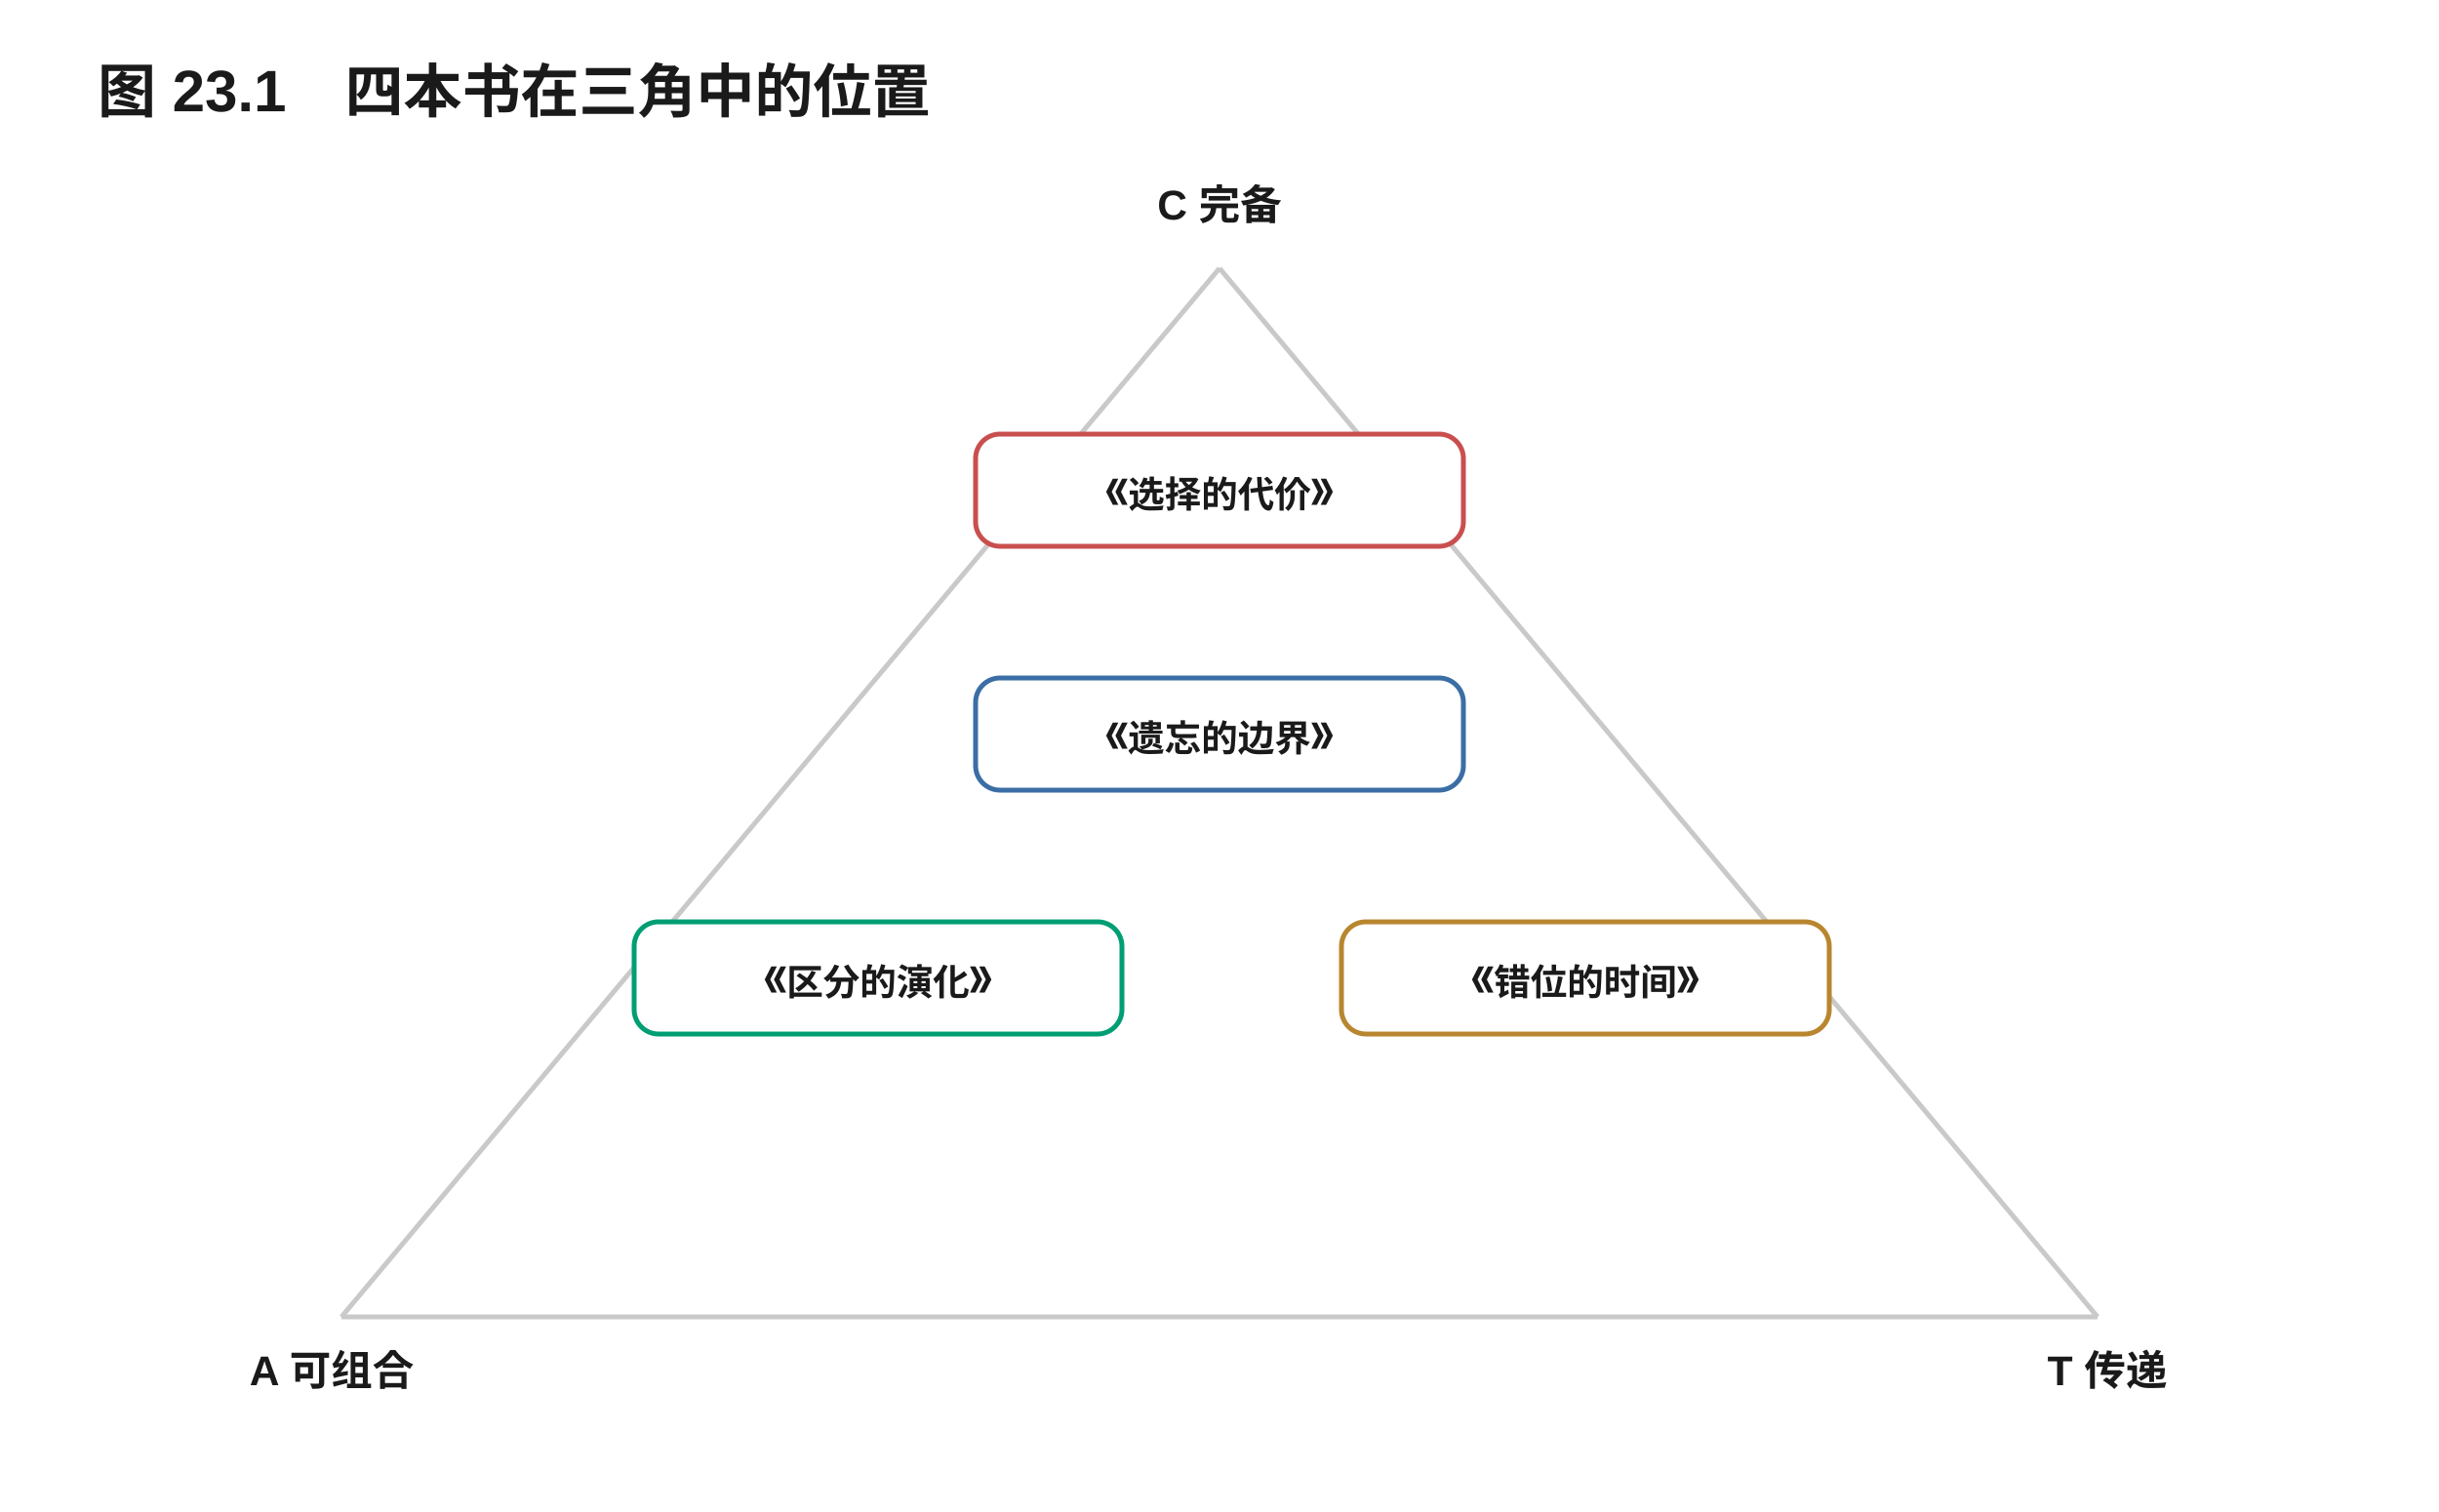
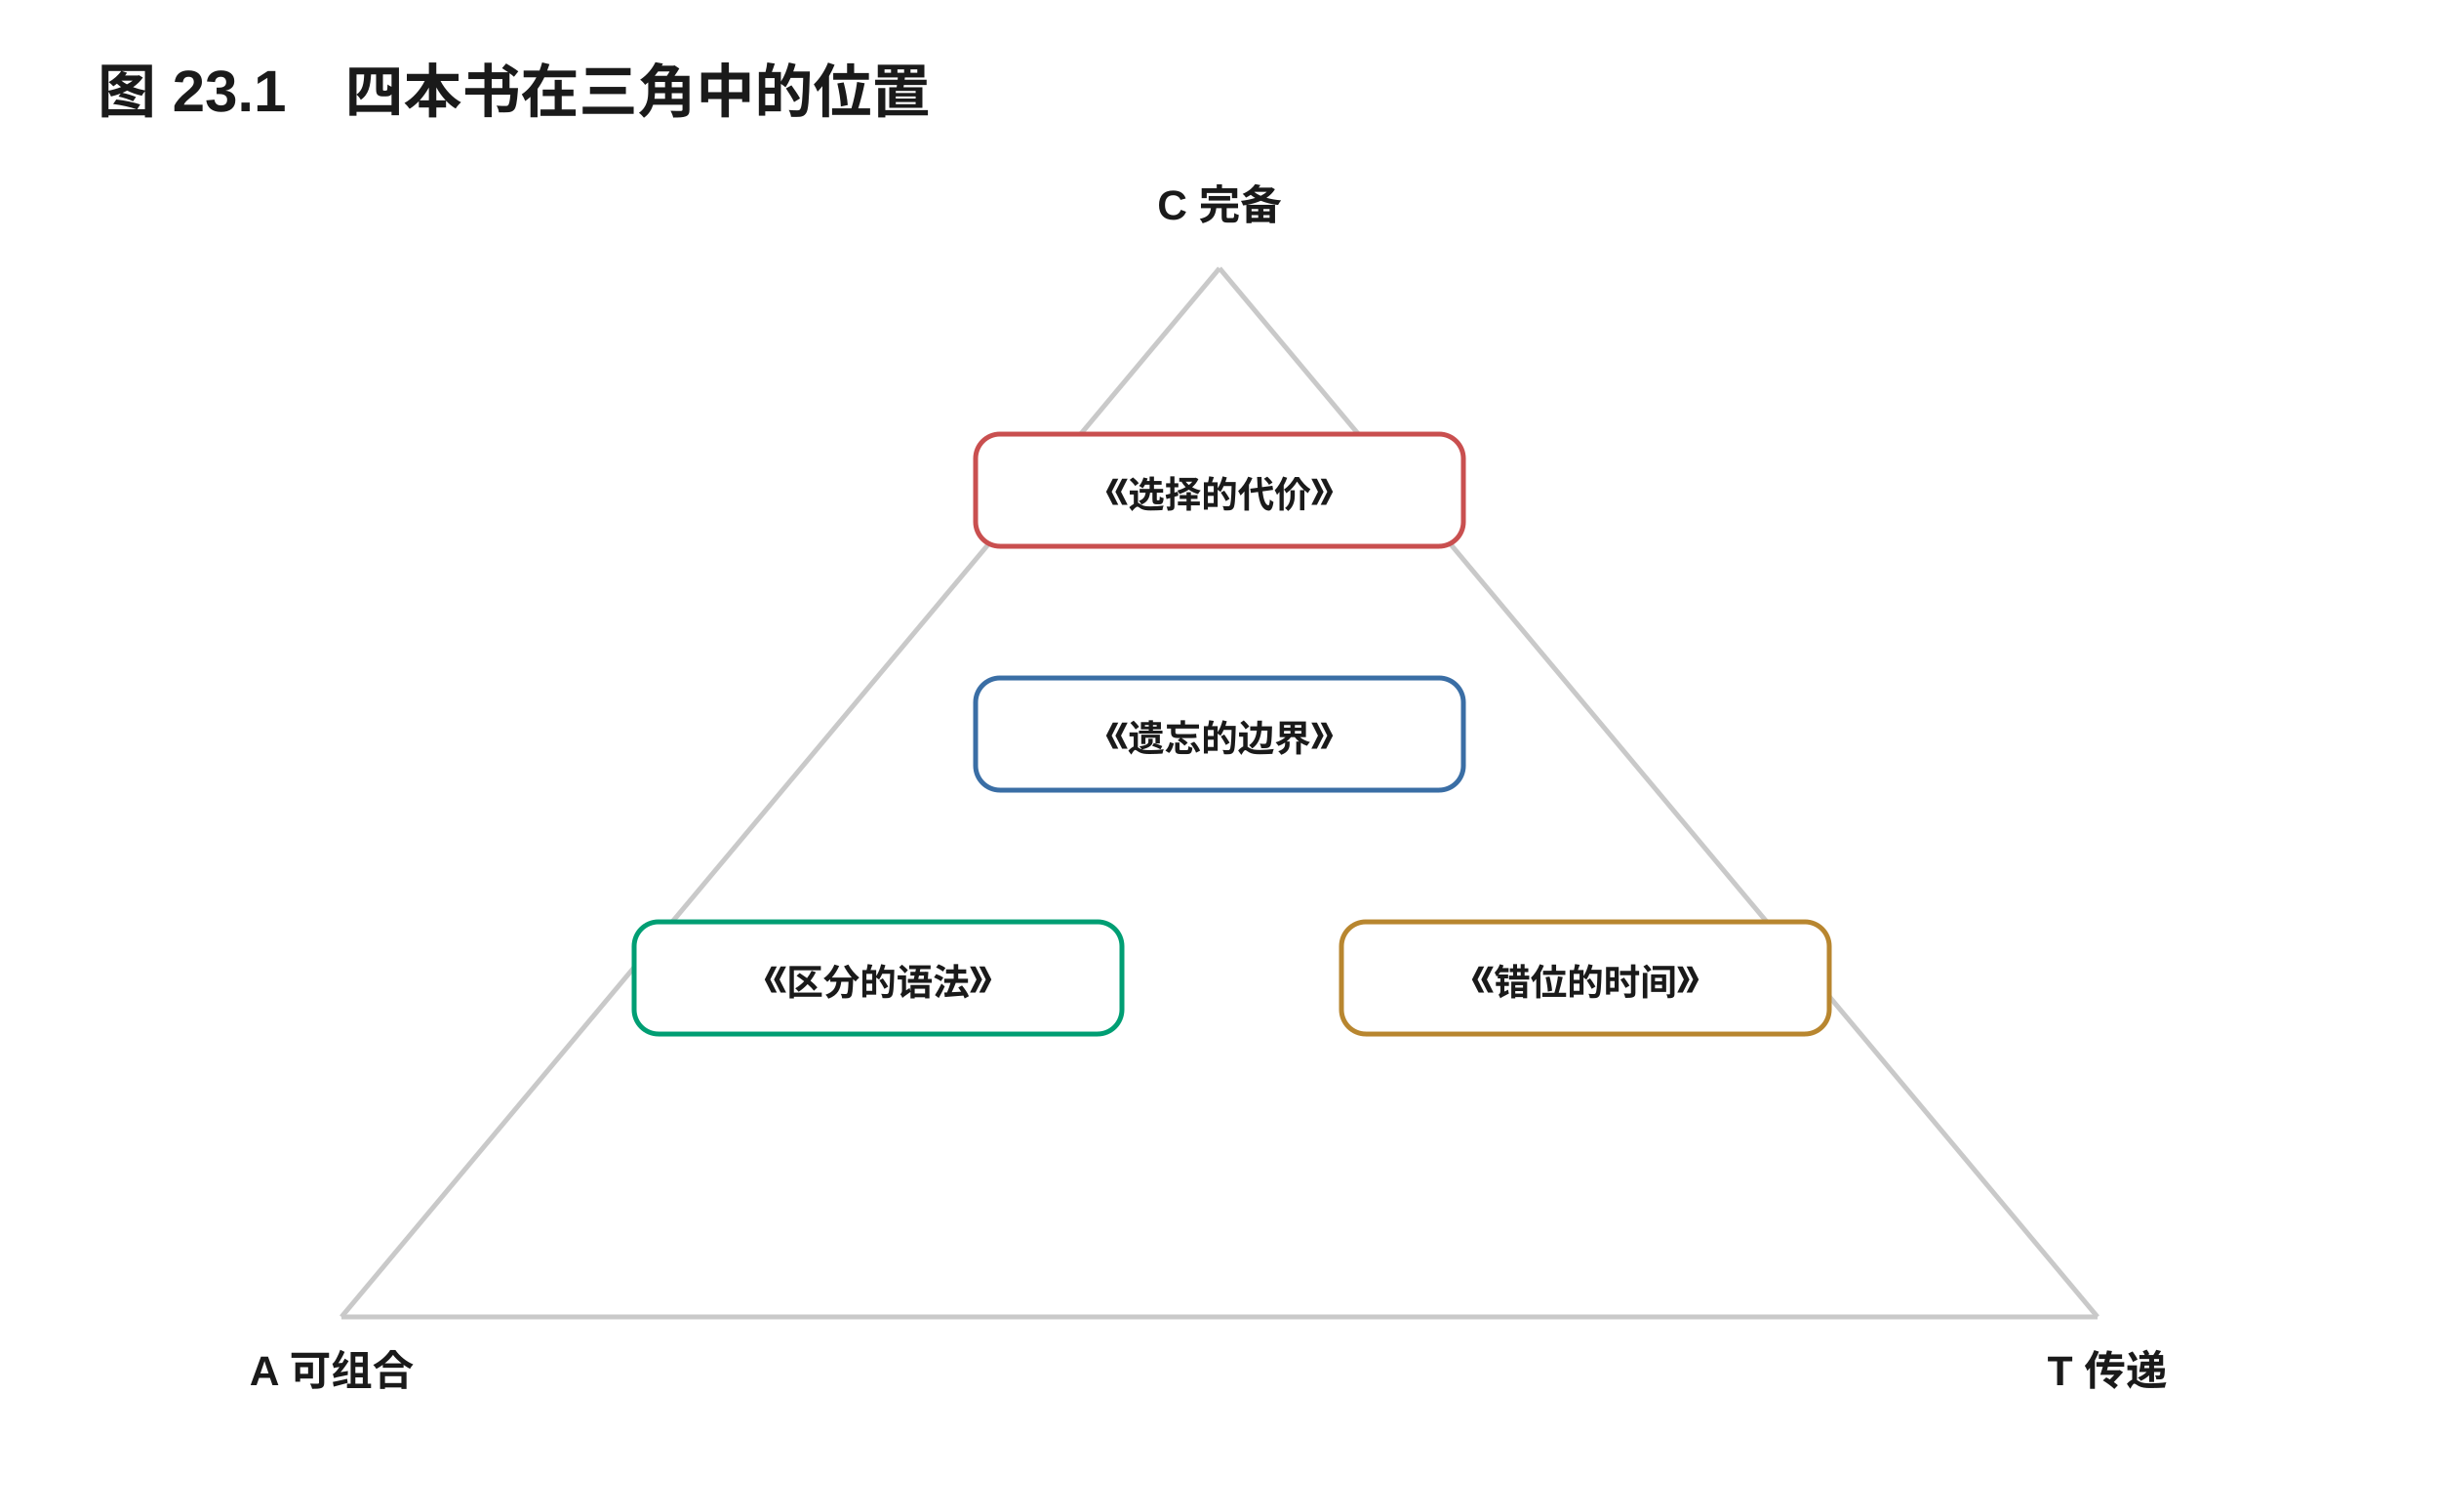
<svg xmlns="http://www.w3.org/2000/svg" viewBox="0 0 1000 620">
  <rect width="1000" height="620" fill="#ffffff" />
  <style>text{font-family:'Microsoft YaHei','SimHei',Arial,sans-serif;fill:#1a1a1a;}</style>
  <defs>
    <marker id="ar" markerWidth="10" markerHeight="10" refX="8" refY="3" orient="auto">
      <path d="M0,0 L8,3 L0,6 z" fill="#666" />
    </marker>
  </defs>
  <text x="40" y="46" font-size="24" fill="#1a1a1a" text-anchor="start" font-weight="700">图 23.1　四本书在三角中的位置</text>
  <line x1="500" y1="110" x2="140" y2="540" stroke="#c9c9c9" stroke-width="2" />
  <line x1="140" y1="540" x2="860" y2="540" stroke="#c9c9c9" stroke-width="2" />
  <line x1="860" y1="540" x2="500" y2="110" stroke="#c9c9c9" stroke-width="2" />
  <text x="500" y="90" font-size="17" fill="#3a6ea5" text-anchor="middle" font-weight="700">C 完备</text>
  <text x="136" y="568" font-size="17" fill="#009E73" text-anchor="middle" font-weight="700">A 可组合</text>
  <text x="864" y="568" font-size="17" fill="#b8862f" text-anchor="middle" font-weight="700">T 传递</text>
  <rect x="400" y="278" width="200" height="46" rx="10" fill="#ffffff" stroke="#3a6ea5" stroke-width="2" />
  <text x="500.0" y="307.0" font-size="15" fill="#3a6ea5" text-anchor="middle" font-weight="600">《遗忘的边界》</text>
  <rect x="260" y="378" width="200" height="46" rx="10" fill="#ffffff" stroke="#009E73" stroke-width="2" />
-   <text x="360.0" y="407.0" font-size="15" fill="#009E73" text-anchor="middle" font-weight="600">《区分的演化》</text>
+   <text x="360.0" y="407.0" font-size="15" fill="#009E73" text-anchor="middle" font-weight="600">《区分的语法》</text>
  <rect x="550" y="378" width="200" height="46" rx="10" fill="#ffffff" stroke="#b8862f" stroke-width="2" />
  <text x="650.0" y="407.0" font-size="15" fill="#b8862f" text-anchor="middle" font-weight="600">《错位的时间》</text>
  <rect x="400" y="178" width="200" height="46" rx="10" fill="#ffffff" stroke="#c94f4f" stroke-width="2" />
  <text x="500.0" y="207.0" font-size="15" fill="#c94f4f" text-anchor="middle" font-weight="600">《选择的代价》</text>
</svg>
